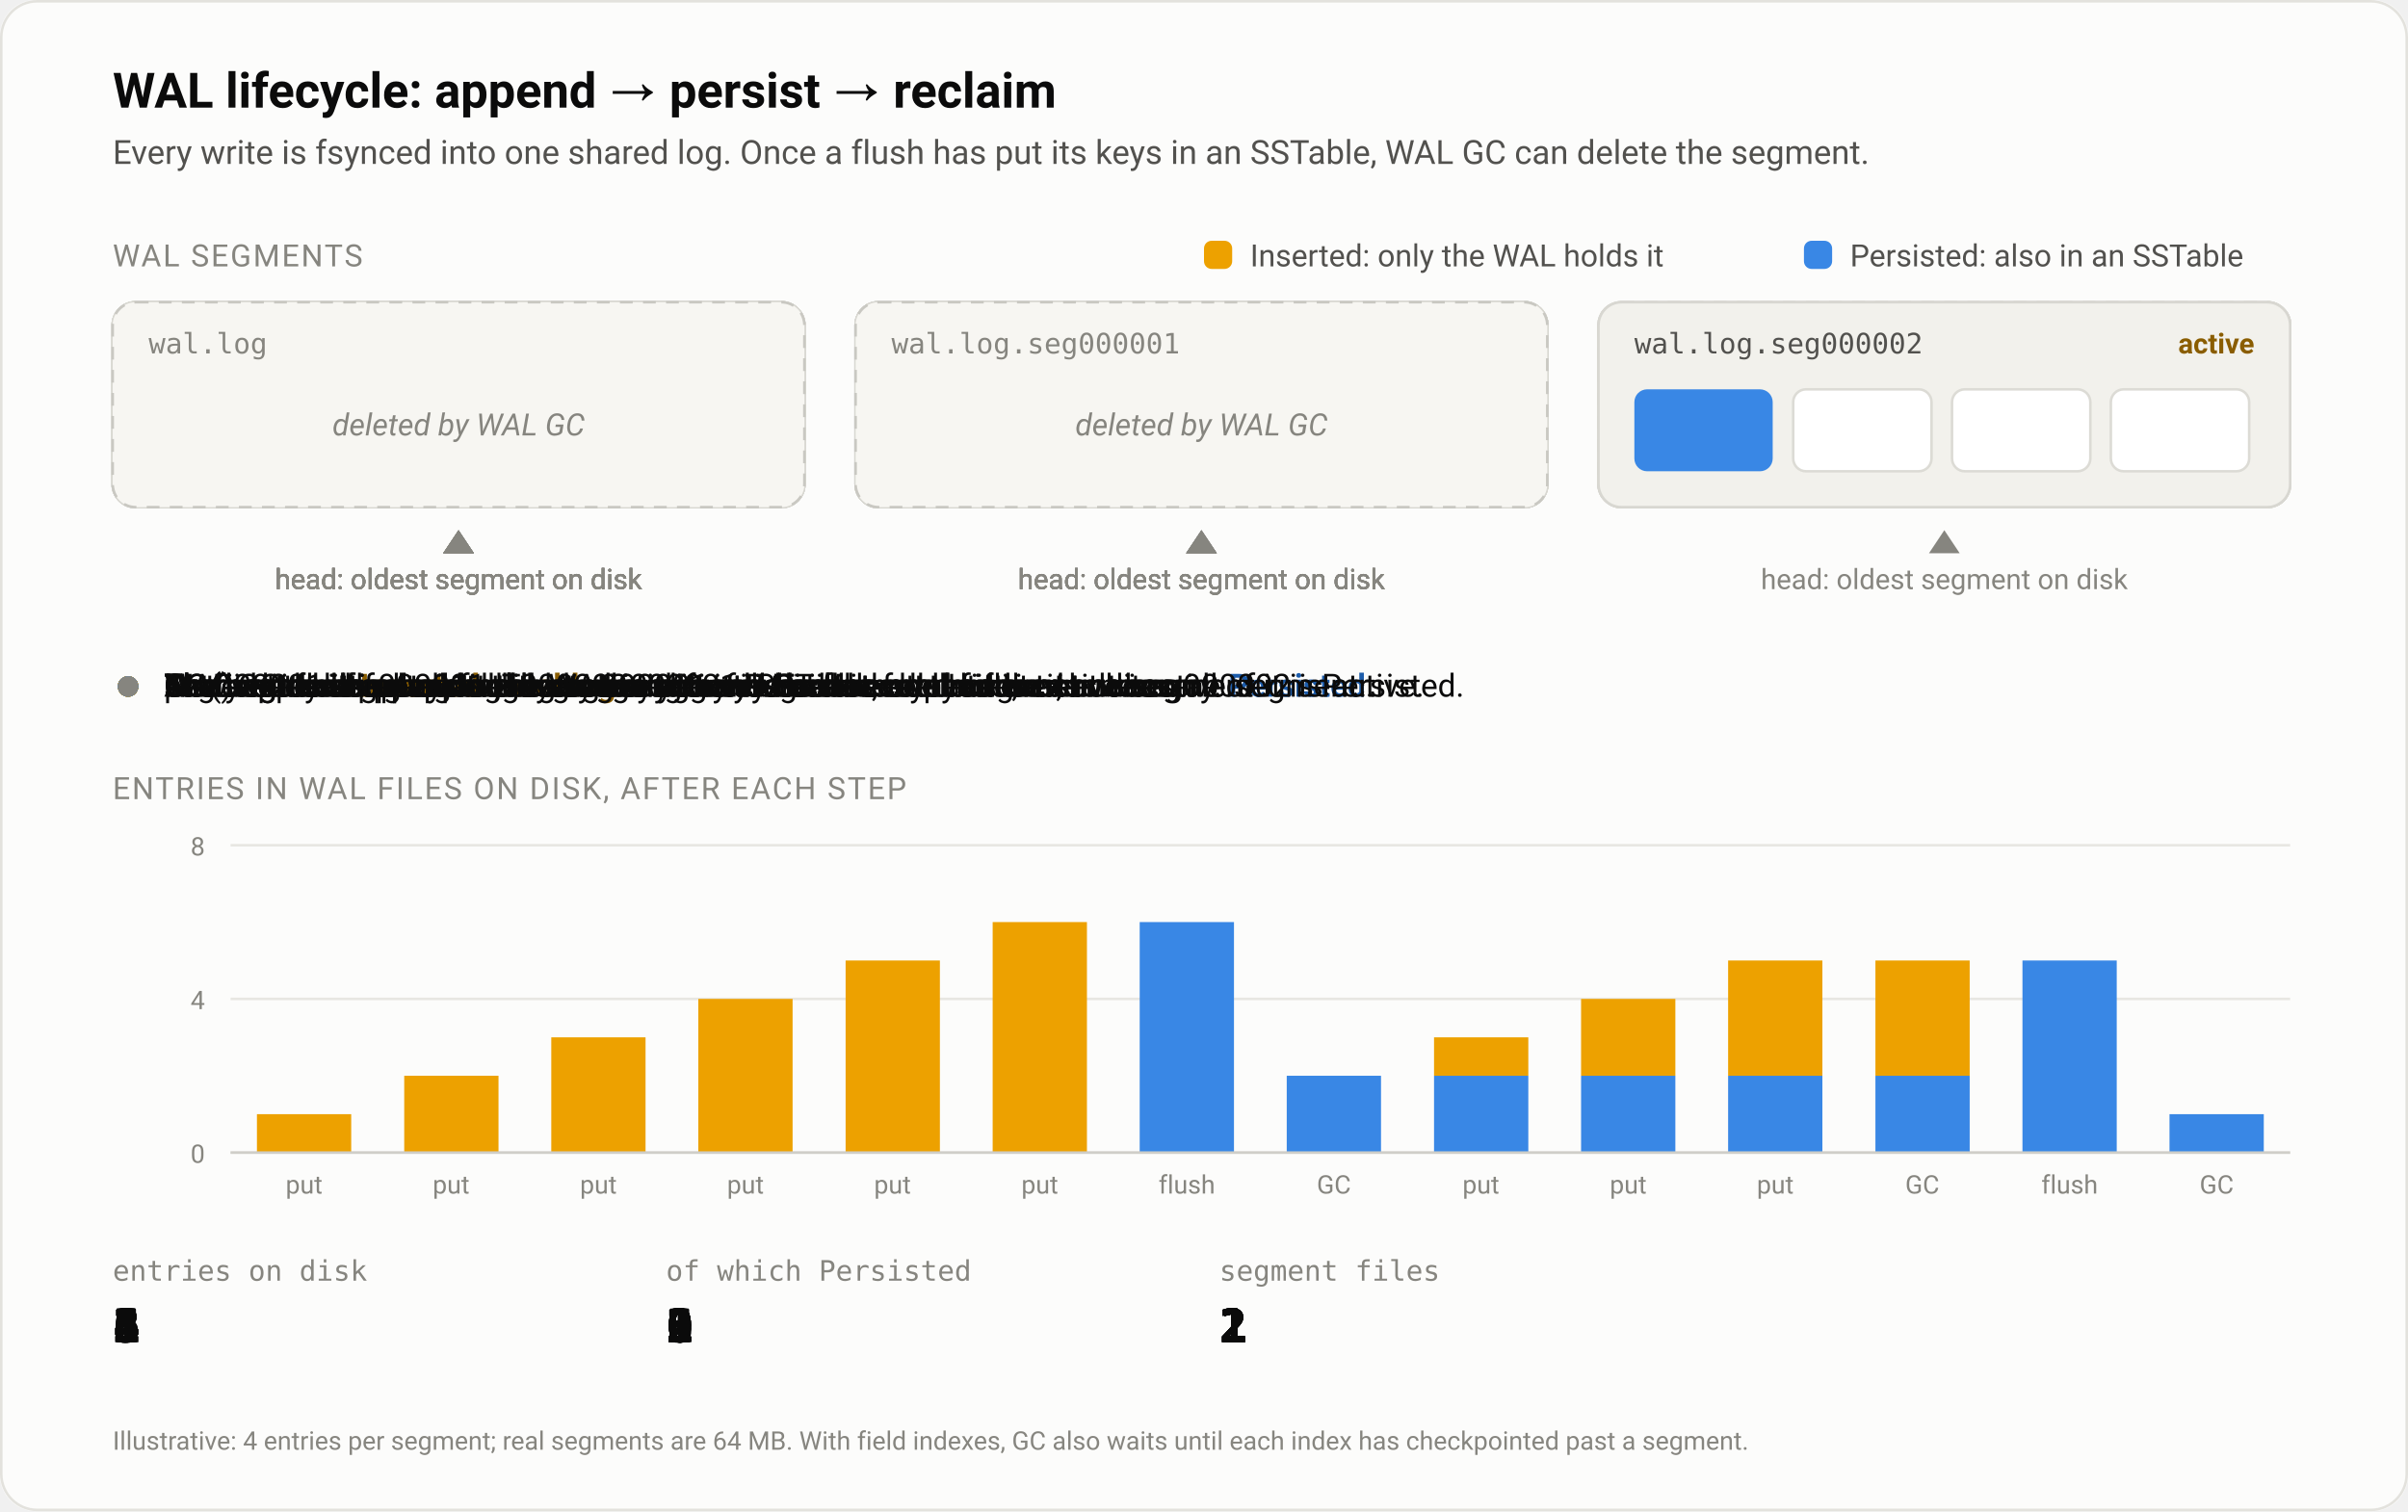
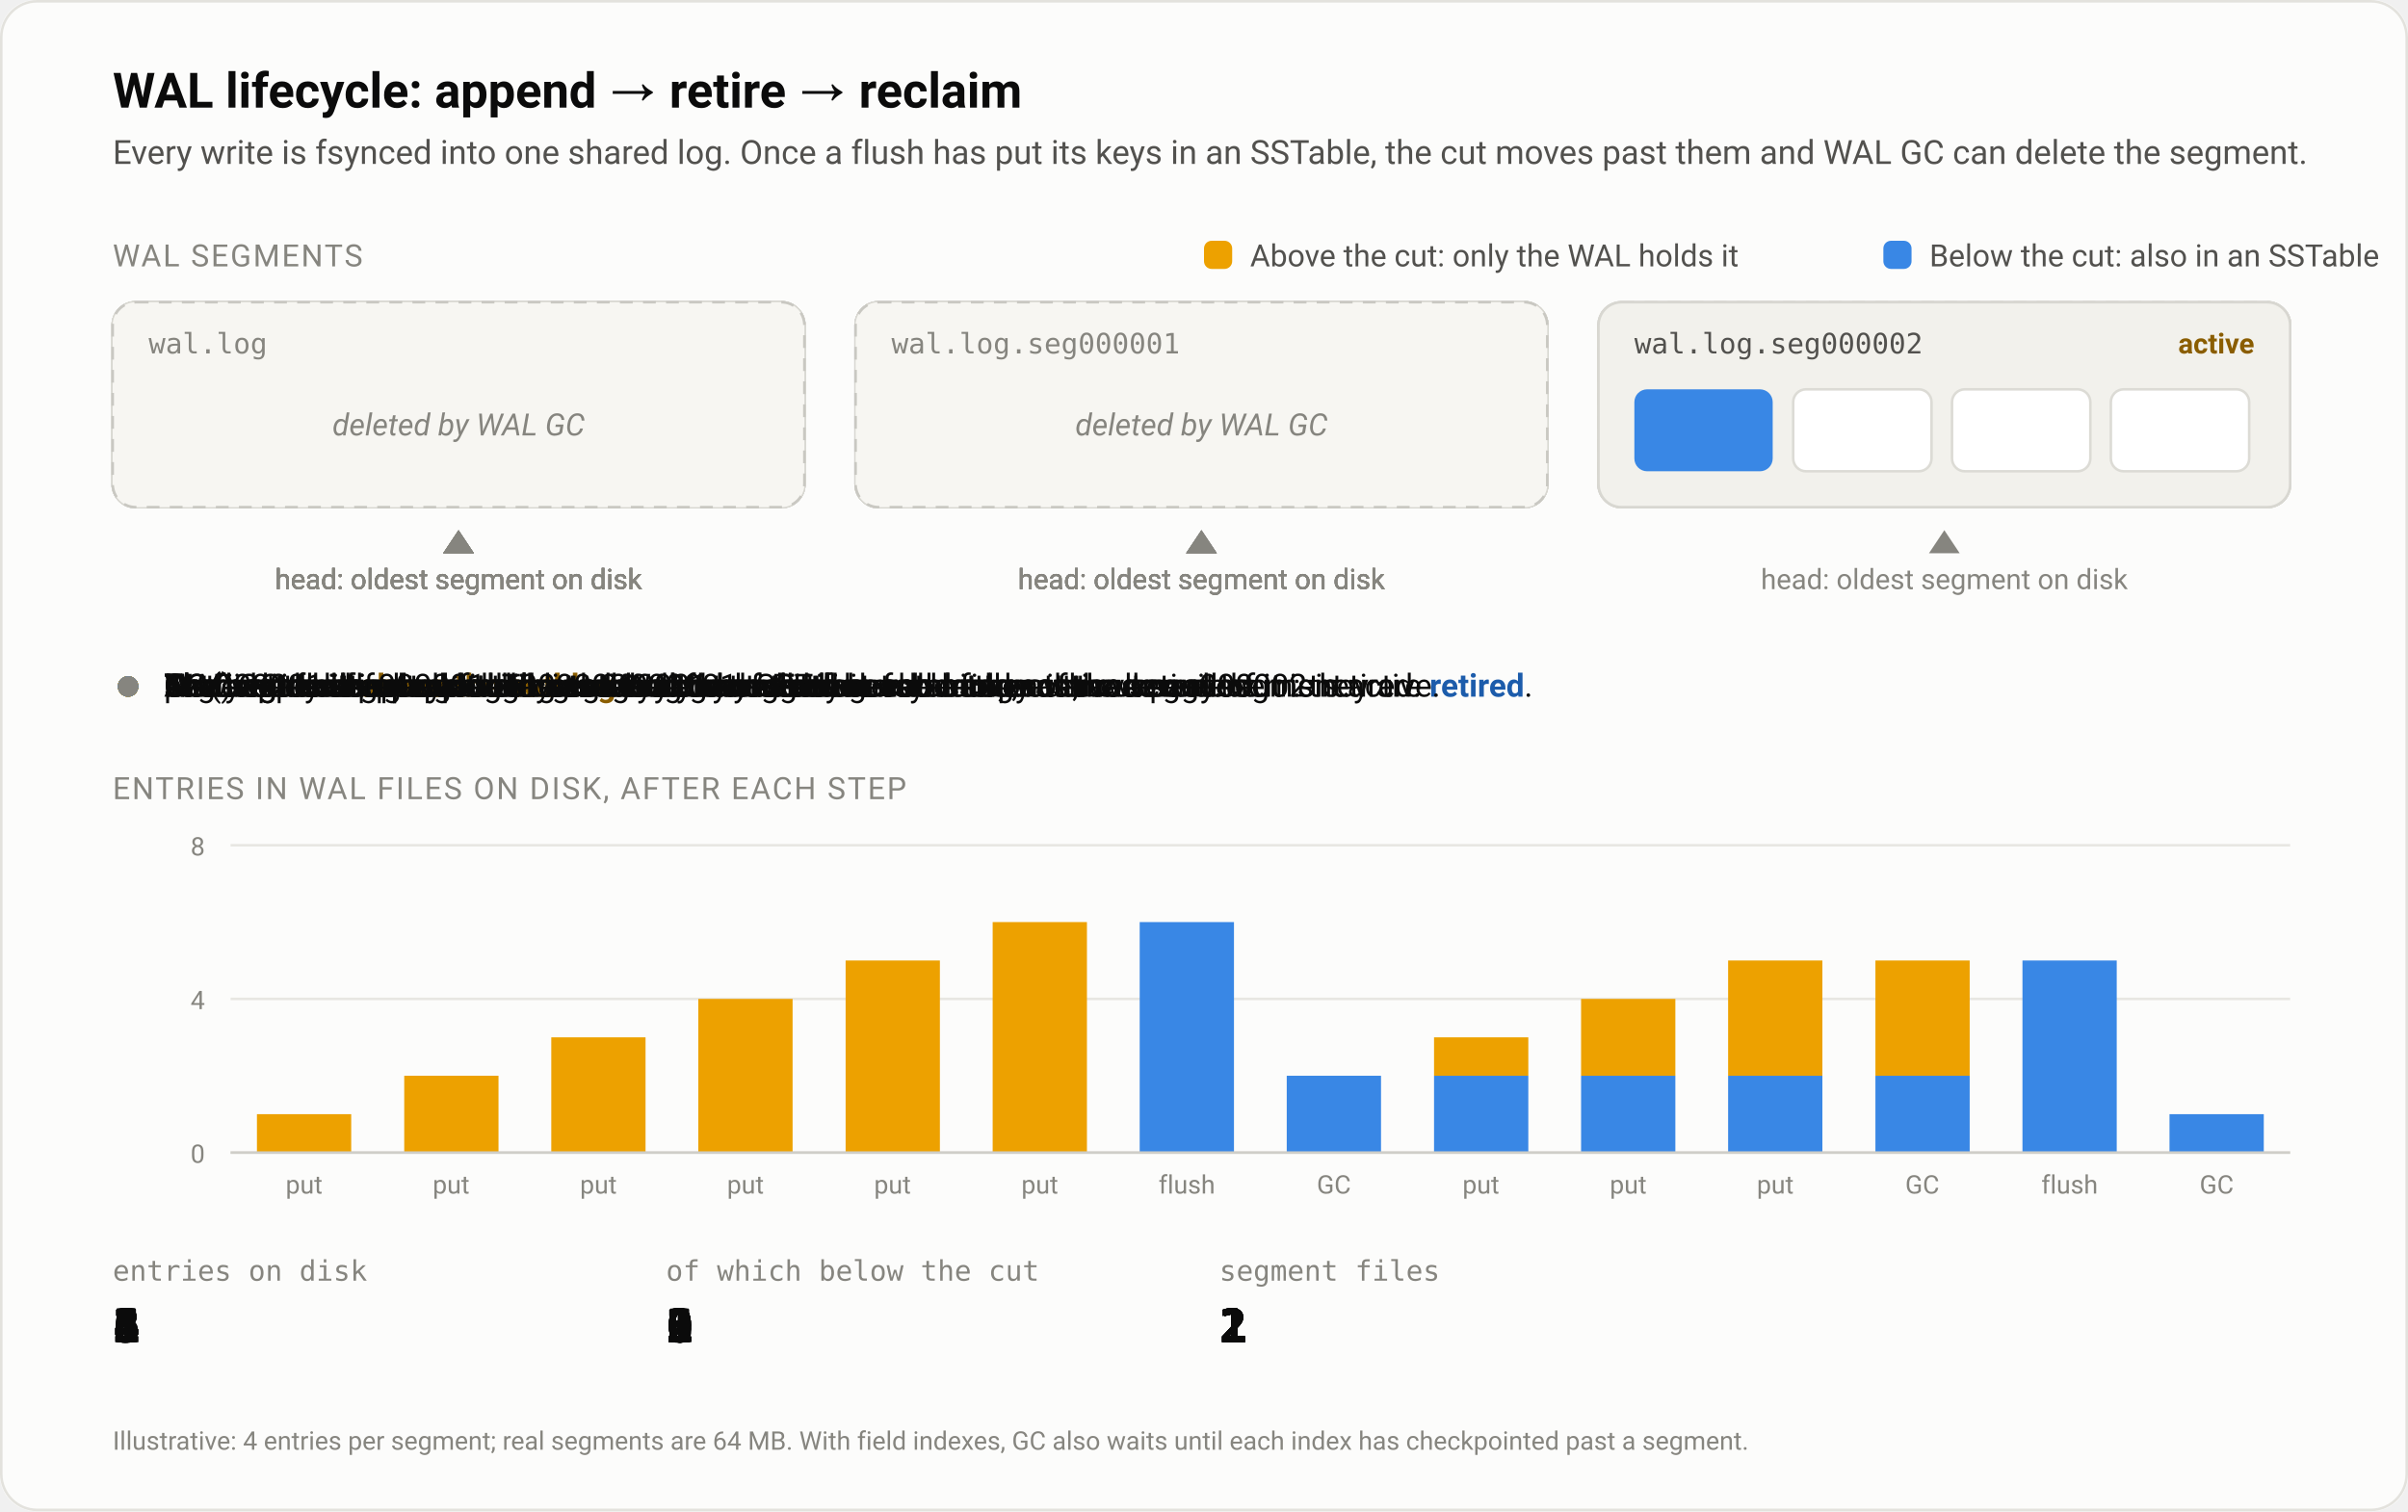
- <svg xmlns="http://www.w3.org/2000/svg" viewBox="0 0 940 590" width="940" height="590" role="img" aria-label="Animated diagram: WAL entries are appended and fsynced, become Persisted when a memtable flush writes their keys to an SSTable, and whole segments are deleted by WAL GC once every entry is Persisted; the active segment is never deleted.">
+ <svg xmlns="http://www.w3.org/2000/svg" viewBox="0 0 940 590" width="940" height="590" role="img" aria-label="Animated diagram: WAL entries are appended and fsynced, are retired when a memtable flush writes their keys to an SSTable and moves the cut past them, and whole segments below the cut are deleted by WAL GC; the active segment is never deleted.">
  <style>
  .surface { fill: #fcfcfb; }
  .frame   { stroke: #e3e2dd; }
  .t1 { fill: #0b0b0b; }
  .t2 { fill: #52514e; }
  .t3 { fill: #86857f; }
  .arrow { fill: #86857f; }
  .line { stroke: #86857f; }
  .grid { stroke: #e8e7e2; }
  .axis { stroke: #cfcec8; }
  .panel { fill: #f2f1ec; stroke: #d8d7d1; }
  .empty { fill: #ffffff; stroke: #dcdbd5; }
  .ghost { fill: #f7f6f2; stroke: #c9c8c2; }
  .pill  { fill: #ffffff; stroke: #d8d7d1; }
  .pill-on { fill: #ffffff; stroke: #0b0b0b; }
  .note-ok  { fill: #dff3ea; }
  .note-bad { fill: #fbe4da; }
  .note-off { fill: #ffffff; stroke: #d8d7d1; }
  .ink-a { fill: #8a5d00; font-weight: 600; }
  .ink-b { fill: #1c5cab; font-weight: 600; }
  @media (prefers-color-scheme: dark) {
    .surface { fill: #17171a; }
    .frame   { stroke: #2f2f34; }
    .t1 { fill: #f4f4f2; }
    .t2 { fill: #b9b8b2; }
    .t3 { fill: #85847e; }
    .arrow { fill: #85847e; }
    .line { stroke: #85847e; }
    .grid { stroke: #2a2a2e; }
    .axis { stroke: #3c3c42; }
    .panel { fill: #1f1f24; stroke: #34343a; }
    .empty { fill: #17171a; stroke: #33333a; }
    .ghost { fill: #1b1b1f; stroke: #34343a; }
    .pill  { fill: #17171a; stroke: #34343a; }
    .pill-on { fill: #17171a; stroke: #f4f4f2; }
    .note-ok  { fill: #16382b; }
    .note-bad { fill: #3d2219; }
    .note-off { fill: #17171a; stroke: #34343a; }
    .ink-a { fill: #e0ab3c; font-weight: 600; }
    .ink-b { fill: #7fb2f0; font-weight: 600; }
  }
  text { font-family: ui-sans-serif, -apple-system, "Segoe UI", Roboto, Helvetica, Arial, sans-serif; }
  .mono { font-family: ui-monospace, SFMono-Regular, "SF Mono", Menlo, Consolas, monospace; }
</style>
  <rect class="surface" x="0" y="0" width="940" height="590" rx="14" />
  <rect class="surface frame" x="0.5" y="0.5" width="939" height="589" rx="14" fill="none" />
-   <text class="t1" x="44" y="42" font-size="19" font-weight="700">WAL lifecycle: append → persist → reclaim</text>
-   <text class="t2" x="44" y="64" font-size="13">Every write is fsynced into one shared log. Once a flush has put its keys in an SSTable, WAL GC can delete the segment.</text>
+   <text class="t1" x="44" y="42" font-size="19" font-weight="700">WAL lifecycle: append → retire → reclaim</text>
+   <text class="t2" x="44" y="64" font-size="13">Every write is fsynced into one shared log. Once a flush has put its keys in an SSTable, the cut moves past them and WAL GC can delete the segment.</text>
  <rect x="470" y="94" width="11" height="11" rx="3" fill="#eda100" />
-   <text class="t2" x="488" y="104" font-size="12">Inserted: only the WAL holds it</text>
-   <rect x="704.2" y="94" width="11" height="11" rx="3" fill="#3987e5" />
-   <text class="t2" x="722.2" y="104" font-size="12">Persisted: also in an SSTable</text>
+   <text class="t2" x="488" y="104" font-size="12">Above the cut: only the WAL holds it</text>
+   <rect x="735.2" y="94" width="11" height="11" rx="3" fill="#3987e5" />
+   <text class="t2" x="753.2" y="104" font-size="12">Below the cut: also in an SSTable</text>
  <text class="t3" x="44" y="104" font-size="12" letter-spacing="0.06em">WAL SEGMENTS</text>
  <g>
    <animate attributeName="opacity" calcMode="discrete" values="1;0;0;0;0;0;0;0;0;0;0;0;0;0" keyTimes="0;0.071;0.143;0.214;0.286;0.357;0.429;0.5;0.571;0.643;0.714;0.786;0.857;0.929" dur="30.8s" repeatCount="indefinite" />
    <rect class="panel" x="44" y="118" width="270" height="80" rx="9" />
    <text class="t2 mono" x="58" y="138" font-size="11">wal.log</text>
    <text class="ink-a" x="300" y="138" font-size="11" text-anchor="end">active</text>
    <rect x="58" y="152" width="54" height="32" rx="5" fill="#eda100" />
    <rect class="empty" x="120" y="152" width="54" height="32" rx="5" />
    <rect class="empty" x="182" y="152" width="54" height="32" rx="5" />
    <rect class="empty" x="244" y="152" width="54" height="32" rx="5" />
    <path class="arrow" d="M 173.0 216 L 185.0 216 L 179.0 207 Z" />
    <text class="t3" x="179.0" y="230" font-size="11" text-anchor="middle">head: oldest segment on disk</text>
  </g>
  <g>
    <animate attributeName="opacity" calcMode="discrete" values="0;1;0;0;0;0;0;0;0;0;0;0;0;0" keyTimes="0;0.071;0.143;0.214;0.286;0.357;0.429;0.5;0.571;0.643;0.714;0.786;0.857;0.929" dur="30.8s" repeatCount="indefinite" />
    <rect class="panel" x="44" y="118" width="270" height="80" rx="9" />
    <text class="t2 mono" x="58" y="138" font-size="11">wal.log</text>
    <text class="ink-a" x="300" y="138" font-size="11" text-anchor="end">active</text>
    <rect x="58" y="152" width="54" height="32" rx="5" fill="#eda100" />
    <rect x="120" y="152" width="54" height="32" rx="5" fill="#eda100" />
    <rect class="empty" x="182" y="152" width="54" height="32" rx="5" />
    <rect class="empty" x="244" y="152" width="54" height="32" rx="5" />
    <path class="arrow" d="M 173.0 216 L 185.0 216 L 179.0 207 Z" />
    <text class="t3" x="179.0" y="230" font-size="11" text-anchor="middle">head: oldest segment on disk</text>
  </g>
  <g>
    <animate attributeName="opacity" calcMode="discrete" values="0;0;1;0;0;0;0;0;0;0;0;0;0;0" keyTimes="0;0.071;0.143;0.214;0.286;0.357;0.429;0.5;0.571;0.643;0.714;0.786;0.857;0.929" dur="30.8s" repeatCount="indefinite" />
    <rect class="panel" x="44" y="118" width="270" height="80" rx="9" />
    <text class="t2 mono" x="58" y="138" font-size="11">wal.log</text>
    <text class="ink-a" x="300" y="138" font-size="11" text-anchor="end">active</text>
    <rect x="58" y="152" width="54" height="32" rx="5" fill="#eda100" />
    <rect x="120" y="152" width="54" height="32" rx="5" fill="#eda100" />
    <rect x="182" y="152" width="54" height="32" rx="5" fill="#eda100" />
    <rect class="empty" x="244" y="152" width="54" height="32" rx="5" />
    <path class="arrow" d="M 173.0 216 L 185.0 216 L 179.0 207 Z" />
    <text class="t3" x="179.0" y="230" font-size="11" text-anchor="middle">head: oldest segment on disk</text>
  </g>
  <g>
    <animate attributeName="opacity" calcMode="discrete" values="0;0;0;1;0;0;0;0;0;0;0;0;0;0" keyTimes="0;0.071;0.143;0.214;0.286;0.357;0.429;0.5;0.571;0.643;0.714;0.786;0.857;0.929" dur="30.8s" repeatCount="indefinite" />
    <rect class="panel" x="44" y="118" width="270" height="80" rx="9" />
    <text class="t2 mono" x="58" y="138" font-size="11">wal.log</text>
    <text class="ink-a" x="300" y="138" font-size="11" text-anchor="end">active</text>
    <rect x="58" y="152" width="54" height="32" rx="5" fill="#eda100" />
    <rect x="120" y="152" width="54" height="32" rx="5" fill="#eda100" />
    <rect x="182" y="152" width="54" height="32" rx="5" fill="#eda100" />
    <rect x="244" y="152" width="54" height="32" rx="5" fill="#eda100" />
    <path class="arrow" d="M 173.0 216 L 185.0 216 L 179.0 207 Z" />
    <text class="t3" x="179.0" y="230" font-size="11" text-anchor="middle">head: oldest segment on disk</text>
  </g>
  <g>
    <animate attributeName="opacity" calcMode="discrete" values="0;0;0;0;1;1;0;0;0;0;0;0;0;0" keyTimes="0;0.071;0.143;0.214;0.286;0.357;0.429;0.5;0.571;0.643;0.714;0.786;0.857;0.929" dur="30.8s" repeatCount="indefinite" />
    <rect class="panel" x="44" y="118" width="270" height="80" rx="9" />
    <text class="t2 mono" x="58" y="138" font-size="11">wal.log</text>
    <text class="t3" x="300" y="138" font-size="11" text-anchor="end">sealed</text>
    <rect x="58" y="152" width="54" height="32" rx="5" fill="#eda100" />
    <rect x="120" y="152" width="54" height="32" rx="5" fill="#eda100" />
    <rect x="182" y="152" width="54" height="32" rx="5" fill="#eda100" />
    <rect x="244" y="152" width="54" height="32" rx="5" fill="#eda100" />
    <path class="arrow" d="M 173.0 216 L 185.0 216 L 179.0 207 Z" />
    <text class="t3" x="179.0" y="230" font-size="11" text-anchor="middle">head: oldest segment on disk</text>
  </g>
  <g>
    <animate attributeName="opacity" calcMode="discrete" values="0;0;0;0;0;0;1;0;0;0;0;0;0;0" keyTimes="0;0.071;0.143;0.214;0.286;0.357;0.429;0.5;0.571;0.643;0.714;0.786;0.857;0.929" dur="30.8s" repeatCount="indefinite" />
    <rect class="panel" x="44" y="118" width="270" height="80" rx="9" />
    <text class="t2 mono" x="58" y="138" font-size="11">wal.log</text>
    <text class="t3" x="300" y="138" font-size="11" text-anchor="end">sealed</text>
    <rect x="58" y="152" width="54" height="32" rx="5" fill="#3987e5" />
    <rect x="120" y="152" width="54" height="32" rx="5" fill="#3987e5" />
    <rect x="182" y="152" width="54" height="32" rx="5" fill="#3987e5" />
    <rect x="244" y="152" width="54" height="32" rx="5" fill="#3987e5" />
    <path class="arrow" d="M 173.0 216 L 185.0 216 L 179.0 207 Z" />
    <text class="t3" x="179.0" y="230" font-size="11" text-anchor="middle">head: oldest segment on disk</text>
  </g>
  <g>
    <animate attributeName="opacity" calcMode="discrete" values="0;0;0;0;0;0;0;1;1;1;1;1;1;1" keyTimes="0;0.071;0.143;0.214;0.286;0.357;0.429;0.5;0.571;0.643;0.714;0.786;0.857;0.929" dur="30.8s" repeatCount="indefinite" />
    <rect class="ghost" x="44" y="118" width="270" height="80" rx="9" stroke-dasharray="5 4" />
    <text class="t3 mono" x="58" y="138" font-size="11">wal.log</text>
    <text class="t3" x="179.0" y="170" font-size="12" text-anchor="middle" font-style="italic">deleted by WAL GC</text>
  </g>
  <g>
    <animate attributeName="opacity" calcMode="discrete" values="1;1;1;1;0;0;0;0;0;0;0;0;0;0" keyTimes="0;0.071;0.143;0.214;0.286;0.357;0.429;0.5;0.571;0.643;0.714;0.786;0.857;0.929" dur="30.8s" repeatCount="indefinite" />
    <rect class="ghost" x="334" y="118" width="270" height="80" rx="9" stroke-dasharray="5 4" />
    <text class="t3 mono" x="348" y="138" font-size="11">wal.log.seg000001</text>
    <text class="t3" x="469.0" y="170" font-size="12" text-anchor="middle" font-style="italic">not created yet</text>
  </g>
  <g>
    <animate attributeName="opacity" calcMode="discrete" values="0;0;0;0;1;0;0;0;0;0;0;0;0;0" keyTimes="0;0.071;0.143;0.214;0.286;0.357;0.429;0.5;0.571;0.643;0.714;0.786;0.857;0.929" dur="30.8s" repeatCount="indefinite" />
    <rect class="panel" x="334" y="118" width="270" height="80" rx="9" />
    <text class="t2 mono" x="348" y="138" font-size="11">wal.log.seg000001</text>
    <text class="ink-a" x="590" y="138" font-size="11" text-anchor="end">active</text>
    <rect x="348" y="152" width="54" height="32" rx="5" fill="#eda100" />
    <rect class="empty" x="410" y="152" width="54" height="32" rx="5" />
    <rect class="empty" x="472" y="152" width="54" height="32" rx="5" />
    <rect class="empty" x="534" y="152" width="54" height="32" rx="5" />
  </g>
  <g>
    <animate attributeName="opacity" calcMode="discrete" values="0;0;0;0;0;1;0;0;0;0;0;0;0;0" keyTimes="0;0.071;0.143;0.214;0.286;0.357;0.429;0.5;0.571;0.643;0.714;0.786;0.857;0.929" dur="30.8s" repeatCount="indefinite" />
    <rect class="panel" x="334" y="118" width="270" height="80" rx="9" />
    <text class="t2 mono" x="348" y="138" font-size="11">wal.log.seg000001</text>
    <text class="ink-a" x="590" y="138" font-size="11" text-anchor="end">active</text>
    <rect x="348" y="152" width="54" height="32" rx="5" fill="#eda100" />
    <rect x="410" y="152" width="54" height="32" rx="5" fill="#eda100" />
    <rect class="empty" x="472" y="152" width="54" height="32" rx="5" />
    <rect class="empty" x="534" y="152" width="54" height="32" rx="5" />
  </g>
  <g>
    <animate attributeName="opacity" calcMode="discrete" values="0;0;0;0;0;0;1;0;0;0;0;0;0;0" keyTimes="0;0.071;0.143;0.214;0.286;0.357;0.429;0.5;0.571;0.643;0.714;0.786;0.857;0.929" dur="30.8s" repeatCount="indefinite" />
    <rect class="panel" x="334" y="118" width="270" height="80" rx="9" />
    <text class="t2 mono" x="348" y="138" font-size="11">wal.log.seg000001</text>
    <text class="ink-a" x="590" y="138" font-size="11" text-anchor="end">active</text>
    <rect x="348" y="152" width="54" height="32" rx="5" fill="#3987e5" />
    <rect x="410" y="152" width="54" height="32" rx="5" fill="#3987e5" />
    <rect class="empty" x="472" y="152" width="54" height="32" rx="5" />
    <rect class="empty" x="534" y="152" width="54" height="32" rx="5" />
  </g>
  <g>
    <animate attributeName="opacity" calcMode="discrete" values="0;0;0;0;0;0;0;1;0;0;0;0;0;0" keyTimes="0;0.071;0.143;0.214;0.286;0.357;0.429;0.5;0.571;0.643;0.714;0.786;0.857;0.929" dur="30.8s" repeatCount="indefinite" />
    <rect class="panel" x="334" y="118" width="270" height="80" rx="9" />
    <text class="t2 mono" x="348" y="138" font-size="11">wal.log.seg000001</text>
    <text class="ink-a" x="590" y="138" font-size="11" text-anchor="end">active</text>
    <rect x="348" y="152" width="54" height="32" rx="5" fill="#3987e5" />
    <rect x="410" y="152" width="54" height="32" rx="5" fill="#3987e5" />
    <rect class="empty" x="472" y="152" width="54" height="32" rx="5" />
    <rect class="empty" x="534" y="152" width="54" height="32" rx="5" />
    <path class="arrow" d="M 463.0 216 L 475.0 216 L 469.0 207 Z" />
    <text class="t3" x="469.0" y="230" font-size="11" text-anchor="middle">head: oldest segment on disk</text>
  </g>
  <g>
    <animate attributeName="opacity" calcMode="discrete" values="0;0;0;0;0;0;0;0;1;0;0;0;0;0" keyTimes="0;0.071;0.143;0.214;0.286;0.357;0.429;0.5;0.571;0.643;0.714;0.786;0.857;0.929" dur="30.8s" repeatCount="indefinite" />
    <rect class="panel" x="334" y="118" width="270" height="80" rx="9" />
    <text class="t2 mono" x="348" y="138" font-size="11">wal.log.seg000001</text>
    <text class="ink-a" x="590" y="138" font-size="11" text-anchor="end">active</text>
    <rect x="348" y="152" width="54" height="32" rx="5" fill="#3987e5" />
    <rect x="410" y="152" width="54" height="32" rx="5" fill="#3987e5" />
    <rect x="472" y="152" width="54" height="32" rx="5" fill="#eda100" />
    <rect class="empty" x="534" y="152" width="54" height="32" rx="5" />
    <path class="arrow" d="M 463.0 216 L 475.0 216 L 469.0 207 Z" />
    <text class="t3" x="469.0" y="230" font-size="11" text-anchor="middle">head: oldest segment on disk</text>
  </g>
  <g>
    <animate attributeName="opacity" calcMode="discrete" values="0;0;0;0;0;0;0;0;0;1;0;0;0;0" keyTimes="0;0.071;0.143;0.214;0.286;0.357;0.429;0.5;0.571;0.643;0.714;0.786;0.857;0.929" dur="30.8s" repeatCount="indefinite" />
    <rect class="panel" x="334" y="118" width="270" height="80" rx="9" />
    <text class="t2 mono" x="348" y="138" font-size="11">wal.log.seg000001</text>
    <text class="ink-a" x="590" y="138" font-size="11" text-anchor="end">active</text>
    <rect x="348" y="152" width="54" height="32" rx="5" fill="#3987e5" />
    <rect x="410" y="152" width="54" height="32" rx="5" fill="#3987e5" />
    <rect x="472" y="152" width="54" height="32" rx="5" fill="#eda100" />
    <rect x="534" y="152" width="54" height="32" rx="5" fill="#eda100" />
    <path class="arrow" d="M 463.0 216 L 475.0 216 L 469.0 207 Z" />
    <text class="t3" x="469.0" y="230" font-size="11" text-anchor="middle">head: oldest segment on disk</text>
  </g>
  <g>
    <animate attributeName="opacity" calcMode="discrete" values="0;0;0;0;0;0;0;0;0;0;1;1;0;0" keyTimes="0;0.071;0.143;0.214;0.286;0.357;0.429;0.5;0.571;0.643;0.714;0.786;0.857;0.929" dur="30.8s" repeatCount="indefinite" />
    <rect class="panel" x="334" y="118" width="270" height="80" rx="9" />
    <text class="t2 mono" x="348" y="138" font-size="11">wal.log.seg000001</text>
    <text class="t3" x="590" y="138" font-size="11" text-anchor="end">sealed</text>
    <rect x="348" y="152" width="54" height="32" rx="5" fill="#3987e5" />
    <rect x="410" y="152" width="54" height="32" rx="5" fill="#3987e5" />
    <rect x="472" y="152" width="54" height="32" rx="5" fill="#eda100" />
    <rect x="534" y="152" width="54" height="32" rx="5" fill="#eda100" />
    <path class="arrow" d="M 463.0 216 L 475.0 216 L 469.0 207 Z" />
    <text class="t3" x="469.0" y="230" font-size="11" text-anchor="middle">head: oldest segment on disk</text>
  </g>
  <g>
    <animate attributeName="opacity" calcMode="discrete" values="0;0;0;0;0;0;0;0;0;0;0;0;1;0" keyTimes="0;0.071;0.143;0.214;0.286;0.357;0.429;0.5;0.571;0.643;0.714;0.786;0.857;0.929" dur="30.8s" repeatCount="indefinite" />
    <rect class="panel" x="334" y="118" width="270" height="80" rx="9" />
    <text class="t2 mono" x="348" y="138" font-size="11">wal.log.seg000001</text>
    <text class="t3" x="590" y="138" font-size="11" text-anchor="end">sealed</text>
    <rect x="348" y="152" width="54" height="32" rx="5" fill="#3987e5" />
    <rect x="410" y="152" width="54" height="32" rx="5" fill="#3987e5" />
    <rect x="472" y="152" width="54" height="32" rx="5" fill="#3987e5" />
    <rect x="534" y="152" width="54" height="32" rx="5" fill="#3987e5" />
    <path class="arrow" d="M 463.0 216 L 475.0 216 L 469.0 207 Z" />
    <text class="t3" x="469.0" y="230" font-size="11" text-anchor="middle">head: oldest segment on disk</text>
  </g>
  <g>
    <animate attributeName="opacity" calcMode="discrete" values="0;0;0;0;0;0;0;0;0;0;0;0;0;1" keyTimes="0;0.071;0.143;0.214;0.286;0.357;0.429;0.5;0.571;0.643;0.714;0.786;0.857;0.929" dur="30.8s" repeatCount="indefinite" />
    <rect class="ghost" x="334" y="118" width="270" height="80" rx="9" stroke-dasharray="5 4" />
    <text class="t3 mono" x="348" y="138" font-size="11">wal.log.seg000001</text>
    <text class="t3" x="469.0" y="170" font-size="12" text-anchor="middle" font-style="italic">deleted by WAL GC</text>
  </g>
  <g>
    <animate attributeName="opacity" calcMode="discrete" values="1;1;1;1;1;1;1;1;1;1;0;0;0;0" keyTimes="0;0.071;0.143;0.214;0.286;0.357;0.429;0.5;0.571;0.643;0.714;0.786;0.857;0.929" dur="30.8s" repeatCount="indefinite" />
    <rect class="ghost" x="624" y="118" width="270" height="80" rx="9" stroke-dasharray="5 4" />
    <text class="t3 mono" x="638" y="138" font-size="11">wal.log.seg000002</text>
    <text class="t3" x="759.0" y="170" font-size="12" text-anchor="middle" font-style="italic">not created yet</text>
  </g>
  <g>
    <animate attributeName="opacity" calcMode="discrete" values="0;0;0;0;0;0;0;0;0;0;1;1;0;0" keyTimes="0;0.071;0.143;0.214;0.286;0.357;0.429;0.5;0.571;0.643;0.714;0.786;0.857;0.929" dur="30.8s" repeatCount="indefinite" />
    <rect class="panel" x="624" y="118" width="270" height="80" rx="9" />
    <text class="t2 mono" x="638" y="138" font-size="11">wal.log.seg000002</text>
    <text class="ink-a" x="880" y="138" font-size="11" text-anchor="end">active</text>
    <rect x="638" y="152" width="54" height="32" rx="5" fill="#eda100" />
    <rect class="empty" x="700" y="152" width="54" height="32" rx="5" />
    <rect class="empty" x="762" y="152" width="54" height="32" rx="5" />
    <rect class="empty" x="824" y="152" width="54" height="32" rx="5" />
  </g>
  <g>
    <animate attributeName="opacity" calcMode="discrete" values="0;0;0;0;0;0;0;0;0;0;0;0;1;0" keyTimes="0;0.071;0.143;0.214;0.286;0.357;0.429;0.5;0.571;0.643;0.714;0.786;0.857;0.929" dur="30.8s" repeatCount="indefinite" />
    <rect class="panel" x="624" y="118" width="270" height="80" rx="9" />
    <text class="t2 mono" x="638" y="138" font-size="11">wal.log.seg000002</text>
    <text class="ink-a" x="880" y="138" font-size="11" text-anchor="end">active</text>
    <rect x="638" y="152" width="54" height="32" rx="5" fill="#3987e5" />
    <rect class="empty" x="700" y="152" width="54" height="32" rx="5" />
    <rect class="empty" x="762" y="152" width="54" height="32" rx="5" />
    <rect class="empty" x="824" y="152" width="54" height="32" rx="5" />
  </g>
  <g>
    <animate attributeName="opacity" calcMode="discrete" values="0;0;0;0;0;0;0;0;0;0;0;0;0;1" keyTimes="0;0.071;0.143;0.214;0.286;0.357;0.429;0.5;0.571;0.643;0.714;0.786;0.857;0.929" dur="30.8s" repeatCount="indefinite" />
    <rect class="panel" x="624" y="118" width="270" height="80" rx="9" />
    <text class="t2 mono" x="638" y="138" font-size="11">wal.log.seg000002</text>
    <text class="ink-a" x="880" y="138" font-size="11" text-anchor="end">active</text>
    <rect x="638" y="152" width="54" height="32" rx="5" fill="#3987e5" />
    <rect class="empty" x="700" y="152" width="54" height="32" rx="5" />
    <rect class="empty" x="762" y="152" width="54" height="32" rx="5" />
    <rect class="empty" x="824" y="152" width="54" height="32" rx="5" />
    <path class="arrow" d="M 753.0 216 L 765.0 216 L 759.0 207 Z" />
    <text class="t3" x="759.0" y="230" font-size="11" text-anchor="middle">head: oldest segment on disk</text>
  </g>
  <g>
    <animate attributeName="opacity" calcMode="discrete" values="1;0;0;0;0;0;0;0;0;0;0;0;0;0" keyTimes="0;0.071;0.143;0.214;0.286;0.357;0.429;0.5;0.571;0.643;0.714;0.786;0.857;0.929" dur="30.8s" repeatCount="indefinite" />
    <circle cx="50" cy="268" r="4" fill="#eda100" />
    <text class="t1" x="64" y="272" font-size="12.5">put() appends entry 1 to <tspan class="ink-a">wal.log</tspan> and fsyncs before returning.</text>
  </g>
  <g>
    <animate attributeName="opacity" calcMode="discrete" values="0;1;0;0;0;0;0;0;0;0;0;0;0;0" keyTimes="0;0.071;0.143;0.214;0.286;0.357;0.429;0.5;0.571;0.643;0.714;0.786;0.857;0.929" dur="30.8s" repeatCount="indefinite" />
    <circle cx="50" cy="268" r="4" fill="#eda100" />
    <text class="t1" x="64" y="272" font-size="12.5">More writes append to the same segment. Each is fsynced on its own.</text>
  </g>
  <g>
    <animate attributeName="opacity" calcMode="discrete" values="0;0;1;0;0;0;0;0;0;0;0;0;0;0" keyTimes="0;0.071;0.143;0.214;0.286;0.357;0.429;0.5;0.571;0.643;0.714;0.786;0.857;0.929" dur="30.8s" repeatCount="indefinite" />
    <circle cx="50" cy="268" r="4" fill="#eda100" />
-     <text class="t1" x="64" y="272" font-size="12.5">Every entry is <tspan class="ink-a">Inserted</tspan>: the WAL is the only durable copy of these writes.</text>
+     <text class="t1" x="64" y="272" font-size="12.5">Every entry is <tspan class="ink-a">above the cut</tspan>: the WAL is the only durable copy of these writes.</text>
  </g>
  <g>
    <animate attributeName="opacity" calcMode="discrete" values="0;0;0;1;0;0;0;0;0;0;0;0;0;0" keyTimes="0;0.071;0.143;0.214;0.286;0.357;0.429;0.5;0.571;0.643;0.714;0.786;0.857;0.929" dur="30.8s" repeatCount="indefinite" />
    <circle cx="50" cy="268" r="4" fill="#eda100" />
    <text class="t1" x="64" y="272" font-size="12.5">The segment is now full.</text>
  </g>
  <g>
    <animate attributeName="opacity" calcMode="discrete" values="0;0;0;0;1;0;0;0;0;0;0;0;0;0" keyTimes="0;0.071;0.143;0.214;0.286;0.357;0.429;0.5;0.571;0.643;0.714;0.786;0.857;0.929" dur="30.8s" repeatCount="indefinite" />
    <circle cx="50" cy="268" r="4" fill="#eda100" />
    <text class="t1" x="64" y="272" font-size="12.5">The next write opens wal.log.seg000001, which becomes the active segment.</text>
  </g>
  <g>
    <animate attributeName="opacity" calcMode="discrete" values="0;0;0;0;0;1;0;0;0;0;0;0;0;0" keyTimes="0;0.071;0.143;0.214;0.286;0.357;0.429;0.5;0.571;0.643;0.714;0.786;0.857;0.929" dur="30.8s" repeatCount="indefinite" />
    <circle cx="50" cy="268" r="4" fill="#eda100" />
    <text class="t1" x="64" y="272" font-size="12.5">Nothing can be reclaimed yet: every entry is still needed for crash recovery.</text>
  </g>
  <g>
    <animate attributeName="opacity" calcMode="discrete" values="0;0;0;0;0;0;1;0;0;0;0;0;0;0" keyTimes="0;0.071;0.143;0.214;0.286;0.357;0.429;0.5;0.571;0.643;0.714;0.786;0.857;0.929" dur="30.8s" repeatCount="indefinite" />
    <circle cx="50" cy="268" r="4" fill="#3987e5" />
-     <text class="t1" x="64" y="272" font-size="12.5">A memtable flush writes these keys to an SSTable, so their entries become <tspan class="ink-b">Persisted</tspan>.</text>
+     <text class="t1" x="64" y="272" font-size="12.5">A memtable flush writes these keys to an SSTable and moves the cut past them: they are <tspan class="ink-b">retired</tspan>.</text>
  </g>
  <g>
    <animate attributeName="opacity" calcMode="discrete" values="0;0;0;0;0;0;0;1;0;0;0;0;0;0" keyTimes="0;0.071;0.143;0.214;0.286;0.357;0.429;0.5;0.571;0.643;0.714;0.786;0.857;0.929" dur="30.8s" repeatCount="indefinite" />
    <circle cx="50" cy="268" r="4" fill="#86857f" />
-     <text class="t1" x="64" y="272" font-size="12.5">WAL GC deletes wal.log: every entry in it is Persisted and it is not the active segment.</text>
+     <text class="t1" x="64" y="272" font-size="12.5">WAL GC deletes wal.log: it lies wholly below the cut and it is not the active segment.</text>
  </g>
  <g>
    <animate attributeName="opacity" calcMode="discrete" values="0;0;0;0;0;0;0;0;1;0;0;0;0;0" keyTimes="0;0.071;0.143;0.214;0.286;0.357;0.429;0.5;0.571;0.643;0.714;0.786;0.857;0.929" dur="30.8s" repeatCount="indefinite" />
    <circle cx="50" cy="268" r="4" fill="#eda100" />
    <text class="t1" x="64" y="272" font-size="12.5">New writes keep appending to the active segment.</text>
  </g>
  <g>
    <animate attributeName="opacity" calcMode="discrete" values="0;0;0;0;0;0;0;0;0;1;0;0;0;0" keyTimes="0;0.071;0.143;0.214;0.286;0.357;0.429;0.5;0.571;0.643;0.714;0.786;0.857;0.929" dur="30.8s" repeatCount="indefinite" />
    <circle cx="50" cy="268" r="4" fill="#eda100" />
-     <text class="t1" x="64" y="272" font-size="12.5">seg000001 is full again, holding a mix of Persisted and Inserted entries.</text>
+     <text class="t1" x="64" y="272" font-size="12.5">seg000001 is full again: the cut runs through it.</text>
  </g>
  <g>
    <animate attributeName="opacity" calcMode="discrete" values="0;0;0;0;0;0;0;0;0;0;1;0;0;0" keyTimes="0;0.071;0.143;0.214;0.286;0.357;0.429;0.5;0.571;0.643;0.714;0.786;0.857;0.929" dur="30.8s" repeatCount="indefinite" />
    <circle cx="50" cy="268" r="4" fill="#eda100" />
    <text class="t1" x="64" y="272" font-size="12.5">The next write opens seg000002.</text>
  </g>
  <g>
    <animate attributeName="opacity" calcMode="discrete" values="0;0;0;0;0;0;0;0;0;0;0;1;0;0" keyTimes="0;0.071;0.143;0.214;0.286;0.357;0.429;0.5;0.571;0.643;0.714;0.786;0.857;0.929" dur="30.8s" repeatCount="indefinite" />
    <circle cx="50" cy="268" r="4" fill="#86857f" />
-     <text class="t1" x="64" y="272" font-size="12.5">GC finds nothing to delete: seg000001 still has Inserted entries, and seg000002 is active.</text>
+     <text class="t1" x="64" y="272" font-size="12.5">GC finds nothing to delete: seg000001 has entries above the cut, and seg000002 is active.</text>
  </g>
  <g>
    <animate attributeName="opacity" calcMode="discrete" values="0;0;0;0;0;0;0;0;0;0;0;0;1;0" keyTimes="0;0.071;0.143;0.214;0.286;0.357;0.429;0.5;0.571;0.643;0.714;0.786;0.857;0.929" dur="30.8s" repeatCount="indefinite" />
    <circle cx="50" cy="268" r="4" fill="#3987e5" />
-     <text class="t1" x="64" y="272" font-size="12.5">The next flush persists the remaining entries.</text>
+     <text class="t1" x="64" y="272" font-size="12.5">The next flush moves the cut to the end of the log.</text>
  </g>
  <g>
    <animate attributeName="opacity" calcMode="discrete" values="0;0;0;0;0;0;0;0;0;0;0;0;0;1" keyTimes="0;0.071;0.143;0.214;0.286;0.357;0.429;0.5;0.571;0.643;0.714;0.786;0.857;0.929" dur="30.8s" repeatCount="indefinite" />
    <circle cx="50" cy="268" r="4" fill="#86857f" />
-     <text class="t1" x="64" y="272" font-size="12.5">GC deletes seg000001. The active segment is never deleted, even when all of it is Persisted.</text>
+     <text class="t1" x="64" y="272" font-size="12.5">GC deletes seg000001. The active segment is never deleted, even when all of it is retired.</text>
  </g>
  <text class="t3" x="44" y="312" font-size="12" letter-spacing="0.06em">ENTRIES IN WAL FILES ON DISK, AFTER EACH STEP</text>
  <line class="grid" x1="90" y1="450.0" x2="894" y2="450.0" />
  <text class="t3" x="80" y="454.0" font-size="10" text-anchor="end">0</text>
  <line class="grid" x1="90" y1="390.0" x2="894" y2="390.0" />
  <text class="t3" x="80" y="394.0" font-size="10" text-anchor="end">4</text>
  <line class="grid" x1="90" y1="330.0" x2="894" y2="330.0" />
  <text class="t3" x="80" y="334.0" font-size="10" text-anchor="end">8</text>
  <g>
    <rect x="100.3" y="435.0" width="36.8" height="15.0" fill="#eda100" />
  </g>
  <text class="t3" x="118.7" y="466" font-size="10" text-anchor="middle">put</text>
  <g>
    <animate attributeName="opacity" calcMode="discrete" values="0;1;1;1;1;1;1;1;1;1;1;1;1;1" keyTimes="0;0.071;0.143;0.214;0.286;0.357;0.429;0.5;0.571;0.643;0.714;0.786;0.857;0.929" dur="30.8s" repeatCount="indefinite" />
    <rect x="157.8" y="420.0" width="36.8" height="30.0" fill="#eda100" />
  </g>
  <text class="t3" x="176.1" y="466" font-size="10" text-anchor="middle">put</text>
  <g>
    <animate attributeName="opacity" calcMode="discrete" values="0;0;1;1;1;1;1;1;1;1;1;1;1;1" keyTimes="0;0.071;0.143;0.214;0.286;0.357;0.429;0.5;0.571;0.643;0.714;0.786;0.857;0.929" dur="30.8s" repeatCount="indefinite" />
    <rect x="215.2" y="405.0" width="36.8" height="45.0" fill="#eda100" />
  </g>
  <text class="t3" x="233.6" y="466" font-size="10" text-anchor="middle">put</text>
  <g>
    <animate attributeName="opacity" calcMode="discrete" values="0;0;0;1;1;1;1;1;1;1;1;1;1;1" keyTimes="0;0.071;0.143;0.214;0.286;0.357;0.429;0.5;0.571;0.643;0.714;0.786;0.857;0.929" dur="30.8s" repeatCount="indefinite" />
    <rect x="272.6" y="390.0" width="36.8" height="60.0" fill="#eda100" />
  </g>
  <text class="t3" x="291.0" y="466" font-size="10" text-anchor="middle">put</text>
  <g>
    <animate attributeName="opacity" calcMode="discrete" values="0;0;0;0;1;1;1;1;1;1;1;1;1;1" keyTimes="0;0.071;0.143;0.214;0.286;0.357;0.429;0.5;0.571;0.643;0.714;0.786;0.857;0.929" dur="30.8s" repeatCount="indefinite" />
    <rect x="330.1" y="375.0" width="36.8" height="75.0" fill="#eda100" />
  </g>
  <text class="t3" x="348.4" y="466" font-size="10" text-anchor="middle">put</text>
  <g>
    <animate attributeName="opacity" calcMode="discrete" values="0;0;0;0;0;1;1;1;1;1;1;1;1;1" keyTimes="0;0.071;0.143;0.214;0.286;0.357;0.429;0.5;0.571;0.643;0.714;0.786;0.857;0.929" dur="30.8s" repeatCount="indefinite" />
    <rect x="387.5" y="360.0" width="36.8" height="90.0" fill="#eda100" />
  </g>
  <text class="t3" x="405.9" y="466" font-size="10" text-anchor="middle">put</text>
  <g>
    <animate attributeName="opacity" calcMode="discrete" values="0;0;0;0;0;0;1;1;1;1;1;1;1;1" keyTimes="0;0.071;0.143;0.214;0.286;0.357;0.429;0.5;0.571;0.643;0.714;0.786;0.857;0.929" dur="30.8s" repeatCount="indefinite" />
    <rect x="444.9" y="360.0" width="36.8" height="90.0" fill="#3987e5" />
  </g>
  <text class="t3" x="463.3" y="466" font-size="10" text-anchor="middle">flush</text>
  <g>
    <animate attributeName="opacity" calcMode="discrete" values="0;0;0;0;0;0;0;1;1;1;1;1;1;1" keyTimes="0;0.071;0.143;0.214;0.286;0.357;0.429;0.5;0.571;0.643;0.714;0.786;0.857;0.929" dur="30.8s" repeatCount="indefinite" />
    <rect x="502.3" y="420.0" width="36.8" height="30.0" fill="#3987e5" />
  </g>
  <text class="t3" x="520.7" y="466" font-size="10" text-anchor="middle">GC</text>
  <g>
    <animate attributeName="opacity" calcMode="discrete" values="0;0;0;0;0;0;0;0;1;1;1;1;1;1" keyTimes="0;0.071;0.143;0.214;0.286;0.357;0.429;0.5;0.571;0.643;0.714;0.786;0.857;0.929" dur="30.8s" repeatCount="indefinite" />
    <rect x="559.8" y="420.0" width="36.8" height="30.0" fill="#3987e5" />
    <rect x="559.8" y="405.0" width="36.8" height="15.0" fill="#eda100" />
  </g>
  <text class="t3" x="578.1" y="466" font-size="10" text-anchor="middle">put</text>
  <g>
    <animate attributeName="opacity" calcMode="discrete" values="0;0;0;0;0;0;0;0;0;1;1;1;1;1" keyTimes="0;0.071;0.143;0.214;0.286;0.357;0.429;0.5;0.571;0.643;0.714;0.786;0.857;0.929" dur="30.8s" repeatCount="indefinite" />
    <rect x="617.2" y="420.0" width="36.8" height="30.0" fill="#3987e5" />
    <rect x="617.2" y="390.0" width="36.8" height="30.0" fill="#eda100" />
  </g>
  <text class="t3" x="635.6" y="466" font-size="10" text-anchor="middle">put</text>
  <g>
    <animate attributeName="opacity" calcMode="discrete" values="0;0;0;0;0;0;0;0;0;0;1;1;1;1" keyTimes="0;0.071;0.143;0.214;0.286;0.357;0.429;0.5;0.571;0.643;0.714;0.786;0.857;0.929" dur="30.8s" repeatCount="indefinite" />
    <rect x="674.6" y="420.0" width="36.8" height="30.0" fill="#3987e5" />
    <rect x="674.6" y="375.0" width="36.8" height="45.0" fill="#eda100" />
  </g>
  <text class="t3" x="693.0" y="466" font-size="10" text-anchor="middle">put</text>
  <g>
    <animate attributeName="opacity" calcMode="discrete" values="0;0;0;0;0;0;0;0;0;0;0;1;1;1" keyTimes="0;0.071;0.143;0.214;0.286;0.357;0.429;0.5;0.571;0.643;0.714;0.786;0.857;0.929" dur="30.8s" repeatCount="indefinite" />
    <rect x="732.1" y="420.0" width="36.8" height="30.0" fill="#3987e5" />
    <rect x="732.1" y="375.0" width="36.8" height="45.0" fill="#eda100" />
  </g>
  <text class="t3" x="750.4" y="466" font-size="10" text-anchor="middle">GC</text>
  <g>
    <animate attributeName="opacity" calcMode="discrete" values="0;0;0;0;0;0;0;0;0;0;0;0;1;1" keyTimes="0;0.071;0.143;0.214;0.286;0.357;0.429;0.5;0.571;0.643;0.714;0.786;0.857;0.929" dur="30.8s" repeatCount="indefinite" />
    <rect x="789.5" y="375.0" width="36.8" height="75.0" fill="#3987e5" />
  </g>
  <text class="t3" x="807.9" y="466" font-size="10" text-anchor="middle">flush</text>
  <g>
    <animate attributeName="opacity" calcMode="discrete" values="0;0;0;0;0;0;0;0;0;0;0;0;0;1" keyTimes="0;0.071;0.143;0.214;0.286;0.357;0.429;0.5;0.571;0.643;0.714;0.786;0.857;0.929" dur="30.8s" repeatCount="indefinite" />
    <rect x="846.9" y="435.0" width="36.8" height="15.0" fill="#3987e5" />
  </g>
  <text class="t3" x="865.3" y="466" font-size="10" text-anchor="middle">GC</text>
  <line class="axis" x1="90" y1="450" x2="894" y2="450" />
  <text class="t3 mono" x="44" y="500" font-size="11">entries on disk</text>
-   <text class="t3 mono" x="260" y="500" font-size="11">of which Persisted</text>
+   <text class="t3 mono" x="260" y="500" font-size="11">of which below the cut</text>
  <text class="t3 mono" x="476" y="500" font-size="11">segment files</text>
  <g>
    <animate attributeName="opacity" calcMode="discrete" values="1;0;0;0;0;0;0;0;0;0;0;0;0;0" keyTimes="0;0.071;0.143;0.214;0.286;0.357;0.429;0.5;0.571;0.643;0.714;0.786;0.857;0.929" dur="30.8s" repeatCount="indefinite" />
    <text class="t1 mono" x="44" y="524" font-size="18" font-weight="700">1</text>
    <text class="t1 mono" x="260" y="524" font-size="18" font-weight="700">0</text>
    <text class="t1 mono" x="476" y="524" font-size="18" font-weight="700">1</text>
  </g>
  <g>
    <animate attributeName="opacity" calcMode="discrete" values="0;1;0;0;0;0;0;0;0;0;0;0;0;0" keyTimes="0;0.071;0.143;0.214;0.286;0.357;0.429;0.5;0.571;0.643;0.714;0.786;0.857;0.929" dur="30.8s" repeatCount="indefinite" />
    <text class="t1 mono" x="44" y="524" font-size="18" font-weight="700">2</text>
    <text class="t1 mono" x="260" y="524" font-size="18" font-weight="700">0</text>
    <text class="t1 mono" x="476" y="524" font-size="18" font-weight="700">1</text>
  </g>
  <g>
    <animate attributeName="opacity" calcMode="discrete" values="0;0;1;0;0;0;0;0;0;0;0;0;0;0" keyTimes="0;0.071;0.143;0.214;0.286;0.357;0.429;0.5;0.571;0.643;0.714;0.786;0.857;0.929" dur="30.8s" repeatCount="indefinite" />
    <text class="t1 mono" x="44" y="524" font-size="18" font-weight="700">3</text>
    <text class="t1 mono" x="260" y="524" font-size="18" font-weight="700">0</text>
    <text class="t1 mono" x="476" y="524" font-size="18" font-weight="700">1</text>
  </g>
  <g>
    <animate attributeName="opacity" calcMode="discrete" values="0;0;0;1;0;0;0;0;0;0;0;0;0;0" keyTimes="0;0.071;0.143;0.214;0.286;0.357;0.429;0.5;0.571;0.643;0.714;0.786;0.857;0.929" dur="30.8s" repeatCount="indefinite" />
    <text class="t1 mono" x="44" y="524" font-size="18" font-weight="700">4</text>
    <text class="t1 mono" x="260" y="524" font-size="18" font-weight="700">0</text>
    <text class="t1 mono" x="476" y="524" font-size="18" font-weight="700">1</text>
  </g>
  <g>
    <animate attributeName="opacity" calcMode="discrete" values="0;0;0;0;1;0;0;0;0;0;0;0;0;0" keyTimes="0;0.071;0.143;0.214;0.286;0.357;0.429;0.5;0.571;0.643;0.714;0.786;0.857;0.929" dur="30.8s" repeatCount="indefinite" />
    <text class="t1 mono" x="44" y="524" font-size="18" font-weight="700">5</text>
    <text class="t1 mono" x="260" y="524" font-size="18" font-weight="700">0</text>
    <text class="t1 mono" x="476" y="524" font-size="18" font-weight="700">2</text>
  </g>
  <g>
    <animate attributeName="opacity" calcMode="discrete" values="0;0;0;0;0;1;0;0;0;0;0;0;0;0" keyTimes="0;0.071;0.143;0.214;0.286;0.357;0.429;0.5;0.571;0.643;0.714;0.786;0.857;0.929" dur="30.8s" repeatCount="indefinite" />
    <text class="t1 mono" x="44" y="524" font-size="18" font-weight="700">6</text>
    <text class="t1 mono" x="260" y="524" font-size="18" font-weight="700">0</text>
    <text class="t1 mono" x="476" y="524" font-size="18" font-weight="700">2</text>
  </g>
  <g>
    <animate attributeName="opacity" calcMode="discrete" values="0;0;0;0;0;0;1;0;0;0;0;0;0;0" keyTimes="0;0.071;0.143;0.214;0.286;0.357;0.429;0.5;0.571;0.643;0.714;0.786;0.857;0.929" dur="30.8s" repeatCount="indefinite" />
    <text class="t1 mono" x="44" y="524" font-size="18" font-weight="700">6</text>
    <text class="t1 mono" x="260" y="524" font-size="18" font-weight="700">6</text>
    <text class="t1 mono" x="476" y="524" font-size="18" font-weight="700">2</text>
  </g>
  <g>
    <animate attributeName="opacity" calcMode="discrete" values="0;0;0;0;0;0;0;1;0;0;0;0;0;0" keyTimes="0;0.071;0.143;0.214;0.286;0.357;0.429;0.5;0.571;0.643;0.714;0.786;0.857;0.929" dur="30.8s" repeatCount="indefinite" />
    <text class="t1 mono" x="44" y="524" font-size="18" font-weight="700">2</text>
    <text class="t1 mono" x="260" y="524" font-size="18" font-weight="700">2</text>
    <text class="t1 mono" x="476" y="524" font-size="18" font-weight="700">1</text>
  </g>
  <g>
    <animate attributeName="opacity" calcMode="discrete" values="0;0;0;0;0;0;0;0;1;0;0;0;0;0" keyTimes="0;0.071;0.143;0.214;0.286;0.357;0.429;0.5;0.571;0.643;0.714;0.786;0.857;0.929" dur="30.8s" repeatCount="indefinite" />
    <text class="t1 mono" x="44" y="524" font-size="18" font-weight="700">3</text>
    <text class="t1 mono" x="260" y="524" font-size="18" font-weight="700">2</text>
    <text class="t1 mono" x="476" y="524" font-size="18" font-weight="700">1</text>
  </g>
  <g>
    <animate attributeName="opacity" calcMode="discrete" values="0;0;0;0;0;0;0;0;0;1;0;0;0;0" keyTimes="0;0.071;0.143;0.214;0.286;0.357;0.429;0.5;0.571;0.643;0.714;0.786;0.857;0.929" dur="30.8s" repeatCount="indefinite" />
    <text class="t1 mono" x="44" y="524" font-size="18" font-weight="700">4</text>
    <text class="t1 mono" x="260" y="524" font-size="18" font-weight="700">2</text>
    <text class="t1 mono" x="476" y="524" font-size="18" font-weight="700">1</text>
  </g>
  <g>
    <animate attributeName="opacity" calcMode="discrete" values="0;0;0;0;0;0;0;0;0;0;1;1;0;0" keyTimes="0;0.071;0.143;0.214;0.286;0.357;0.429;0.5;0.571;0.643;0.714;0.786;0.857;0.929" dur="30.8s" repeatCount="indefinite" />
    <text class="t1 mono" x="44" y="524" font-size="18" font-weight="700">5</text>
    <text class="t1 mono" x="260" y="524" font-size="18" font-weight="700">2</text>
    <text class="t1 mono" x="476" y="524" font-size="18" font-weight="700">2</text>
  </g>
  <g>
    <animate attributeName="opacity" calcMode="discrete" values="0;0;0;0;0;0;0;0;0;0;0;0;1;0" keyTimes="0;0.071;0.143;0.214;0.286;0.357;0.429;0.5;0.571;0.643;0.714;0.786;0.857;0.929" dur="30.8s" repeatCount="indefinite" />
    <text class="t1 mono" x="44" y="524" font-size="18" font-weight="700">5</text>
    <text class="t1 mono" x="260" y="524" font-size="18" font-weight="700">5</text>
    <text class="t1 mono" x="476" y="524" font-size="18" font-weight="700">2</text>
  </g>
  <g>
    <animate attributeName="opacity" calcMode="discrete" values="0;0;0;0;0;0;0;0;0;0;0;0;0;1" keyTimes="0;0.071;0.143;0.214;0.286;0.357;0.429;0.5;0.571;0.643;0.714;0.786;0.857;0.929" dur="30.8s" repeatCount="indefinite" />
    <text class="t1 mono" x="44" y="524" font-size="18" font-weight="700">1</text>
    <text class="t1 mono" x="260" y="524" font-size="18" font-weight="700">1</text>
    <text class="t1 mono" x="476" y="524" font-size="18" font-weight="700">1</text>
  </g>
  <text class="t3" x="44" y="566" font-size="10">Illustrative: 4 entries per segment; real segments are 64 MB. With field indexes, GC also waits until each index has checkpointed past a segment.</text>
</svg>
